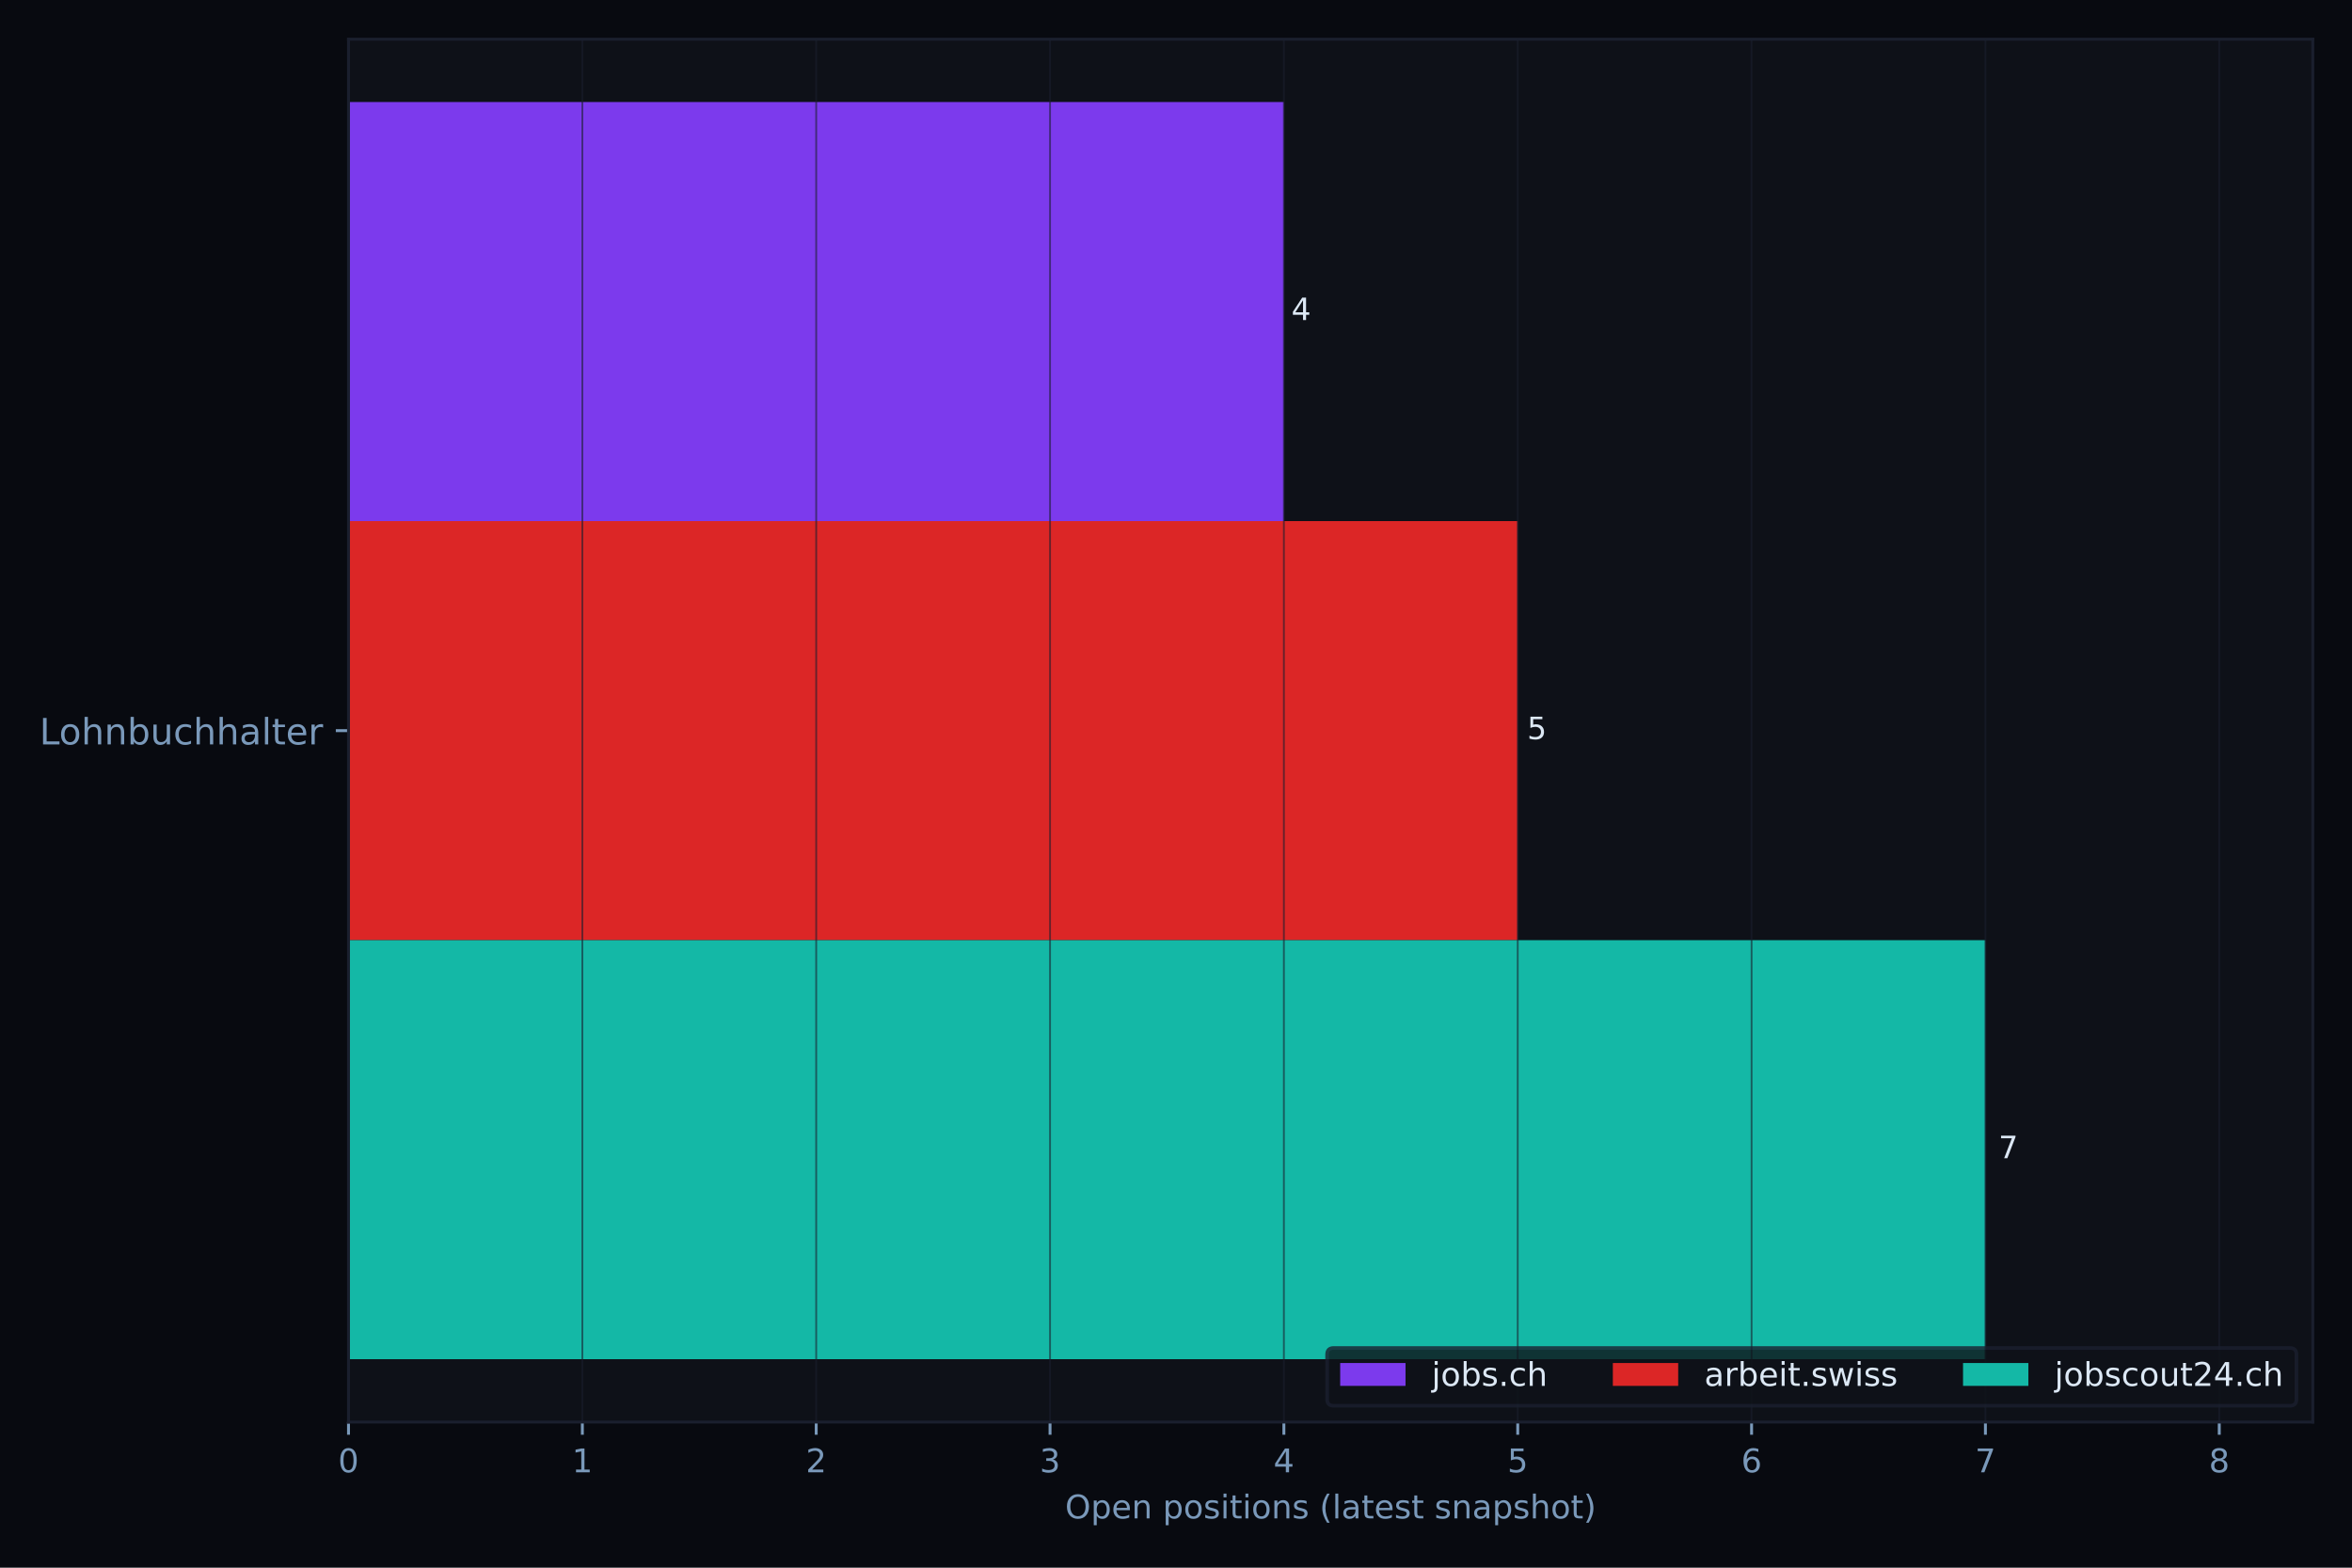
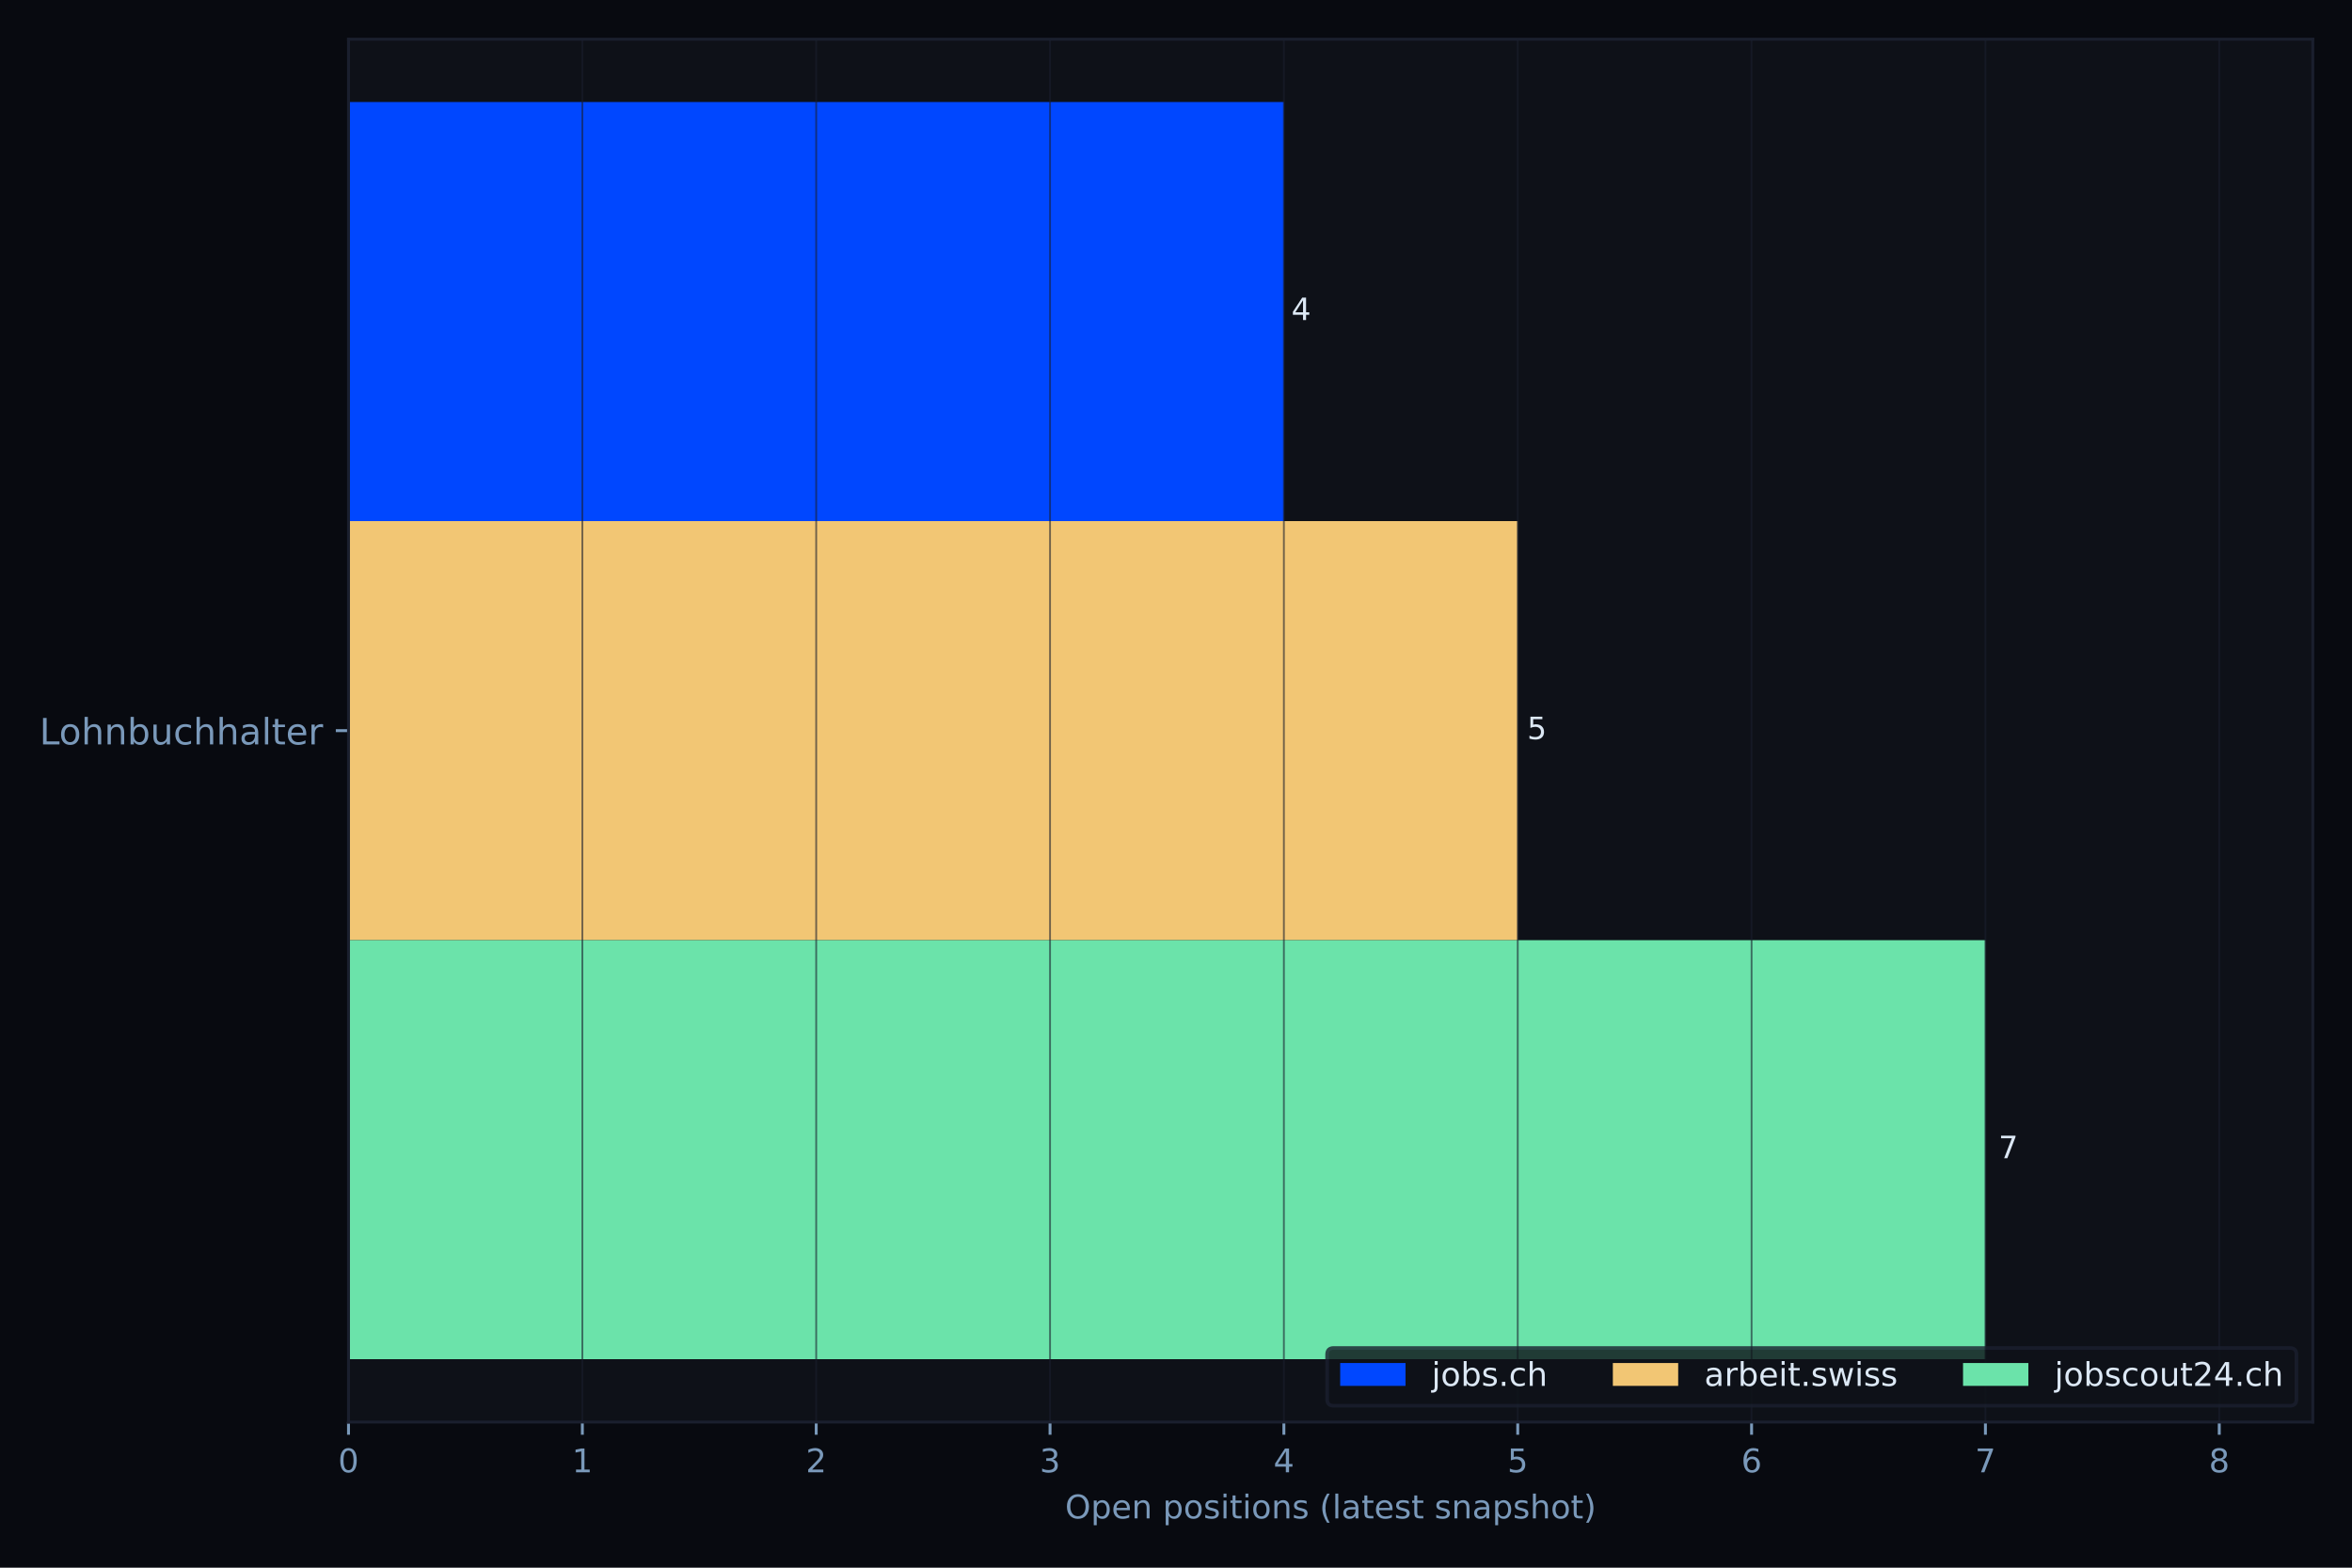
<svg xmlns="http://www.w3.org/2000/svg" xmlns:xlink="http://www.w3.org/1999/xlink" width="648pt" height="432pt" viewBox="0 0 648 432" version="1.1">
  <defs>
    <style type="text/css">*{stroke-linejoin: round; stroke-linecap: butt}</style>
  </defs>
  <g id="figure_1">
    <g id="patch_1">
      <path d="M 0 432  L 648 432  L 648 0  L 0 0  z " style="fill: #080a10" />
    </g>
    <g id="axes_1">
      <g id="patch_2">
        <path d="M 96.018 391.873  L 637.2 391.873  L 637.2 10.8  L 96.018 10.8  z " style="fill: #0e1118" />
      </g>
      <g id="patch_3">
-         <path d="M 96.018 28.121  L 353.724 28.121  L 353.724 143.598  L 96.018 143.598  z " clip-path="url(#pcf8d20ee85)" style="fill: #7c3aed" />
+         <path d="M 96.018 28.121  L 353.724 28.121  L 353.724 143.598  L 96.018 143.598  z " clip-path="url(#pcf8d20ee85)" style="fill: #0047ff" />
      </g>
      <g id="patch_4">
-         <path d="M 96.018 143.598  L 418.15 143.598  L 418.15 259.075  L 96.018 259.075  z " clip-path="url(#pcf8d20ee85)" style="fill: #dc2626" />
+         <path d="M 96.018 143.598  L 418.15 143.598  L 418.15 259.075  L 96.018 259.075  z " clip-path="url(#pcf8d20ee85)" style="fill: #f2c674" />
      </g>
      <g id="patch_5">
-         <path d="M 96.018 259.075  L 547.003 259.075  L 547.003 374.551  L 96.018 374.551  z " clip-path="url(#pcf8d20ee85)" style="fill: #14b8a6" />
+         <path d="M 96.018 259.075  L 547.003 259.075  L 547.003 374.551  L 96.018 374.551  z " clip-path="url(#pcf8d20ee85)" style="fill: #6be3aa" />
      </g>
      <g id="matplotlib.axis_1">
        <g id="xtick_1">
          <g id="line2d_1">
            <path d="M 96.018 391.873  L 96.018 10.8  " clip-path="url(#pcf8d20ee85)" style="fill: none; stroke: #1a1f2e; stroke-opacity: 0.6; stroke-width: 0.5; stroke-linecap: square" />
          </g>
          <g id="line2d_2">
            <defs>
              <path id="mff3be124f5" d="M 0 0  L 0 3.5  " style="stroke: #7a99ba; stroke-width: 0.8" />
            </defs>
            <g>
              <use xlink:href="#mff3be124f5" x="96.018" y="391.873" style="fill: #7a99ba; stroke: #7a99ba; stroke-width: 0.8" />
            </g>
          </g>
          <g id="text_1">
            <g style="fill: #7a99ba" transform="translate(93.15506 405.7113) scale(0.09 -0.09)">
              <defs>
                <path id="DejaVuSans-30" d="M 2034 4250  Q 1547 4250 1301 3770  Q 1056 3291 1056 2328  Q 1056 1369 1301 889  Q 1547 409 2034 409  Q 2525 409 2770 889  Q 3016 1369 3016 2328  Q 3016 3291 2770 3770  Q 2525 4250 2034 4250  z M 2034 4750  Q 2819 4750 3233 4129  Q 3647 3509 3647 2328  Q 3647 1150 3233 529  Q 2819 -91 2034 -91  Q 1250 -91 836 529  Q 422 1150 422 2328  Q 422 3509 836 4129  Q 1250 4750 2034 4750  z " transform="scale(0.015625)" />
              </defs>
              <use xlink:href="#DejaVuSans-30" />
            </g>
          </g>
        </g>
        <g id="xtick_2">
          <g id="line2d_3">
            <path d="M 160.445 391.873  L 160.445 10.8  " clip-path="url(#pcf8d20ee85)" style="fill: none; stroke: #1a1f2e; stroke-opacity: 0.6; stroke-width: 0.5; stroke-linecap: square" />
          </g>
          <g id="line2d_4">
            <g>
              <use xlink:href="#mff3be124f5" x="160.445" y="391.873" style="fill: #7a99ba; stroke: #7a99ba; stroke-width: 0.8" />
            </g>
          </g>
          <g id="text_2">
            <g style="fill: #7a99ba" transform="translate(157.5815 405.7113) scale(0.09 -0.09)">
              <defs>
                <path id="DejaVuSans-31" d="M 794 531  L 1825 531  L 1825 4091  L 703 3866  L 703 4441  L 1819 4666  L 2450 4666  L 2450 531  L 3481 531  L 3481 0  L 794 0  L 794 531  z " transform="scale(0.015625)" />
              </defs>
              <use xlink:href="#DejaVuSans-31" />
            </g>
          </g>
        </g>
        <g id="xtick_3">
          <g id="line2d_5">
            <path d="M 224.871 391.873  L 224.871 10.8  " clip-path="url(#pcf8d20ee85)" style="fill: none; stroke: #1a1f2e; stroke-opacity: 0.6; stroke-width: 0.5; stroke-linecap: square" />
          </g>
          <g id="line2d_6">
            <g>
              <use xlink:href="#mff3be124f5" x="224.871" y="391.873" style="fill: #7a99ba; stroke: #7a99ba; stroke-width: 0.8" />
            </g>
          </g>
          <g id="text_3">
            <g style="fill: #7a99ba" transform="translate(222.0079 405.7113) scale(0.09 -0.09)">
              <defs>
                <path id="DejaVuSans-32" d="M 1228 531  L 3431 531  L 3431 0  L 469 0  L 469 531  Q 828 903 1448 1529  Q 2069 2156 2228 2338  Q 2531 2678 2651 2914  Q 2772 3150 2772 3378  Q 2772 3750 2511 3984  Q 2250 4219 1831 4219  Q 1534 4219 1204 4116  Q 875 4013 500 3803  L 500 4441  Q 881 4594 1212 4672  Q 1544 4750 1819 4750  Q 2544 4750 2975 4387  Q 3406 4025 3406 3419  Q 3406 3131 3298 2873  Q 3191 2616 2906 2266  Q 2828 2175 2409 1742  Q 1991 1309 1228 531  z " transform="scale(0.015625)" />
              </defs>
              <use xlink:href="#DejaVuSans-32" />
            </g>
          </g>
        </g>
        <g id="xtick_4">
          <g id="line2d_7">
            <path d="M 289.297 391.873  L 289.297 10.8  " clip-path="url(#pcf8d20ee85)" style="fill: none; stroke: #1a1f2e; stroke-opacity: 0.6; stroke-width: 0.5; stroke-linecap: square" />
          </g>
          <g id="line2d_8">
            <g>
              <use xlink:href="#mff3be124f5" x="289.297" y="391.873" style="fill: #7a99ba; stroke: #7a99ba; stroke-width: 0.8" />
            </g>
          </g>
          <g id="text_4">
            <g style="fill: #7a99ba" transform="translate(286.4343 405.7113) scale(0.09 -0.09)">
              <defs>
                <path id="DejaVuSans-33" d="M 2597 2516  Q 3050 2419 3304 2112  Q 3559 1806 3559 1356  Q 3559 666 3084 287  Q 2609 -91 1734 -91  Q 1441 -91 1130 -33  Q 819 25 488 141  L 488 750  Q 750 597 1062 519  Q 1375 441 1716 441  Q 2309 441 2620 675  Q 2931 909 2931 1356  Q 2931 1769 2642 2001  Q 2353 2234 1838 2234  L 1294 2234  L 1294 2753  L 1863 2753  Q 2328 2753 2575 2939  Q 2822 3125 2822 3475  Q 2822 3834 2567 4026  Q 2313 4219 1838 4219  Q 1578 4219 1281 4162  Q 984 4106 628 3988  L 628 4550  Q 988 4650 1302 4700  Q 1616 4750 1894 4750  Q 2613 4750 3031 4423  Q 3450 4097 3450 3541  Q 3450 3153 3228 2886  Q 3006 2619 2597 2516  z " transform="scale(0.015625)" />
              </defs>
              <use xlink:href="#DejaVuSans-33" />
            </g>
          </g>
        </g>
        <g id="xtick_5">
          <g id="line2d_9">
            <path d="M 353.724 391.873  L 353.724 10.8  " clip-path="url(#pcf8d20ee85)" style="fill: none; stroke: #1a1f2e; stroke-opacity: 0.6; stroke-width: 0.5; stroke-linecap: square" />
          </g>
          <g id="line2d_10">
            <g>
              <use xlink:href="#mff3be124f5" x="353.724" y="391.873" style="fill: #7a99ba; stroke: #7a99ba; stroke-width: 0.8" />
            </g>
          </g>
          <g id="text_5">
            <g style="fill: #7a99ba" transform="translate(350.8607 405.7113) scale(0.09 -0.09)">
              <defs>
                <path id="DejaVuSans-34" d="M 2419 4116  L 825 1625  L 2419 1625  L 2419 4116  z M 2253 4666  L 3047 4666  L 3047 1625  L 3713 1625  L 3713 1100  L 3047 1100  L 3047 0  L 2419 0  L 2419 1100  L 313 1100  L 313 1709  L 2253 4666  z " transform="scale(0.015625)" />
              </defs>
              <use xlink:href="#DejaVuSans-34" />
            </g>
          </g>
        </g>
        <g id="xtick_6">
          <g id="line2d_11">
            <path d="M 418.15 391.873  L 418.15 10.8  " clip-path="url(#pcf8d20ee85)" style="fill: none; stroke: #1a1f2e; stroke-opacity: 0.6; stroke-width: 0.5; stroke-linecap: square" />
          </g>
          <g id="line2d_12">
            <g>
              <use xlink:href="#mff3be124f5" x="418.15" y="391.873" style="fill: #7a99ba; stroke: #7a99ba; stroke-width: 0.8" />
            </g>
          </g>
          <g id="text_6">
            <g style="fill: #7a99ba" transform="translate(415.2871 405.7113) scale(0.09 -0.09)">
              <defs>
                <path id="DejaVuSans-35" d="M 691 4666  L 3169 4666  L 3169 4134  L 1269 4134  L 1269 2991  Q 1406 3038 1543 3061  Q 1681 3084 1819 3084  Q 2600 3084 3056 2656  Q 3513 2228 3513 1497  Q 3513 744 3044 326  Q 2575 -91 1722 -91  Q 1428 -91 1123 -41  Q 819 9 494 109  L 494 744  Q 775 591 1075 516  Q 1375 441 1709 441  Q 2250 441 2565 725  Q 2881 1009 2881 1497  Q 2881 1984 2565 2268  Q 2250 2553 1709 2553  Q 1456 2553 1204 2497  Q 953 2441 691 2322  L 691 4666  z " transform="scale(0.015625)" />
              </defs>
              <use xlink:href="#DejaVuSans-35" />
            </g>
          </g>
        </g>
        <g id="xtick_7">
          <g id="line2d_13">
            <path d="M 482.577 391.873  L 482.577 10.8  " clip-path="url(#pcf8d20ee85)" style="fill: none; stroke: #1a1f2e; stroke-opacity: 0.6; stroke-width: 0.5; stroke-linecap: square" />
          </g>
          <g id="line2d_14">
            <g>
              <use xlink:href="#mff3be124f5" x="482.577" y="391.873" style="fill: #7a99ba; stroke: #7a99ba; stroke-width: 0.8" />
            </g>
          </g>
          <g id="text_7">
            <g style="fill: #7a99ba" transform="translate(479.7135 405.7113) scale(0.09 -0.09)">
              <defs>
                <path id="DejaVuSans-36" d="M 2113 2584  Q 1688 2584 1439 2293  Q 1191 2003 1191 1497  Q 1191 994 1439 701  Q 1688 409 2113 409  Q 2538 409 2786 701  Q 3034 994 3034 1497  Q 3034 2003 2786 2293  Q 2538 2584 2113 2584  z M 3366 4563  L 3366 3988  Q 3128 4100 2886 4159  Q 2644 4219 2406 4219  Q 1781 4219 1451 3797  Q 1122 3375 1075 2522  Q 1259 2794 1537 2939  Q 1816 3084 2150 3084  Q 2853 3084 3261 2657  Q 3669 2231 3669 1497  Q 3669 778 3244 343  Q 2819 -91 2113 -91  Q 1303 -91 875 529  Q 447 1150 447 2328  Q 447 3434 972 4092  Q 1497 4750 2381 4750  Q 2619 4750 2861 4703  Q 3103 4656 3366 4563  z " transform="scale(0.015625)" />
              </defs>
              <use xlink:href="#DejaVuSans-36" />
            </g>
          </g>
        </g>
        <g id="xtick_8">
          <g id="line2d_15">
            <path d="M 547.003 391.873  L 547.003 10.8  " clip-path="url(#pcf8d20ee85)" style="fill: none; stroke: #1a1f2e; stroke-opacity: 0.6; stroke-width: 0.5; stroke-linecap: square" />
          </g>
          <g id="line2d_16">
            <g>
              <use xlink:href="#mff3be124f5" x="547.003" y="391.873" style="fill: #7a99ba; stroke: #7a99ba; stroke-width: 0.8" />
            </g>
          </g>
          <g id="text_8">
            <g style="fill: #7a99ba" transform="translate(544.1399 405.7113) scale(0.09 -0.09)">
              <defs>
                <path id="DejaVuSans-37" d="M 525 4666  L 3525 4666  L 3525 4397  L 1831 0  L 1172 0  L 2766 4134  L 525 4134  L 525 4666  z " transform="scale(0.015625)" />
              </defs>
              <use xlink:href="#DejaVuSans-37" />
            </g>
          </g>
        </g>
        <g id="xtick_9">
          <g id="line2d_17">
            <path d="M 611.429 391.873  L 611.429 10.8  " clip-path="url(#pcf8d20ee85)" style="fill: none; stroke: #1a1f2e; stroke-opacity: 0.6; stroke-width: 0.5; stroke-linecap: square" />
          </g>
          <g id="line2d_18">
            <g>
              <use xlink:href="#mff3be124f5" x="611.429" y="391.873" style="fill: #7a99ba; stroke: #7a99ba; stroke-width: 0.8" />
            </g>
          </g>
          <g id="text_9">
            <g style="fill: #7a99ba" transform="translate(608.5663 405.7113) scale(0.09 -0.09)">
              <defs>
                <path id="DejaVuSans-38" d="M 2034 2216  Q 1584 2216 1326 1975  Q 1069 1734 1069 1313  Q 1069 891 1326 650  Q 1584 409 2034 409  Q 2484 409 2743 651  Q 3003 894 3003 1313  Q 3003 1734 2745 1975  Q 2488 2216 2034 2216  z M 1403 2484  Q 997 2584 770 2862  Q 544 3141 544 3541  Q 544 4100 942 4425  Q 1341 4750 2034 4750  Q 2731 4750 3128 4425  Q 3525 4100 3525 3541  Q 3525 3141 3298 2862  Q 3072 2584 2669 2484  Q 3125 2378 3379 2068  Q 3634 1759 3634 1313  Q 3634 634 3220 271  Q 2806 -91 2034 -91  Q 1263 -91 848 271  Q 434 634 434 1313  Q 434 1759 690 2068  Q 947 2378 1403 2484  z M 1172 3481  Q 1172 3119 1398 2916  Q 1625 2713 2034 2713  Q 2441 2713 2670 2916  Q 2900 3119 2900 3481  Q 2900 3844 2670 4047  Q 2441 4250 2034 4250  Q 1625 4250 1398 4047  Q 1172 3844 1172 3481  z " transform="scale(0.015625)" />
              </defs>
              <use xlink:href="#DejaVuSans-38" />
            </g>
          </g>
        </g>
        <g id="text_10">
          <g style="fill: #7a99ba" transform="translate(293.4454 418.4216) scale(0.09 -0.09)">
            <defs>
              <path id="DejaVuSans-4f" d="M 2522 4238  Q 1834 4238 1429 3725  Q 1025 3213 1025 2328  Q 1025 1447 1429 934  Q 1834 422 2522 422  Q 3209 422 3611 934  Q 4013 1447 4013 2328  Q 4013 3213 3611 3725  Q 3209 4238 2522 4238  z M 2522 4750  Q 3503 4750 4090 4092  Q 4678 3434 4678 2328  Q 4678 1225 4090 567  Q 3503 -91 2522 -91  Q 1538 -91 948 565  Q 359 1222 359 2328  Q 359 3434 948 4092  Q 1538 4750 2522 4750  z " transform="scale(0.015625)" />
              <path id="DejaVuSans-70" d="M 1159 525  L 1159 -1331  L 581 -1331  L 581 3500  L 1159 3500  L 1159 2969  Q 1341 3281 1617 3432  Q 1894 3584 2278 3584  Q 2916 3584 3314 3078  Q 3713 2572 3713 1747  Q 3713 922 3314 415  Q 2916 -91 2278 -91  Q 1894 -91 1617 61  Q 1341 213 1159 525  z M 3116 1747  Q 3116 2381 2855 2742  Q 2594 3103 2138 3103  Q 1681 3103 1420 2742  Q 1159 2381 1159 1747  Q 1159 1113 1420 752  Q 1681 391 2138 391  Q 2594 391 2855 752  Q 3116 1113 3116 1747  z " transform="scale(0.015625)" />
              <path id="DejaVuSans-65" d="M 3597 1894  L 3597 1613  L 953 1613  Q 991 1019 1311 708  Q 1631 397 2203 397  Q 2534 397 2845 478  Q 3156 559 3463 722  L 3463 178  Q 3153 47 2828 -22  Q 2503 -91 2169 -91  Q 1331 -91 842 396  Q 353 884 353 1716  Q 353 2575 817 3079  Q 1281 3584 2069 3584  Q 2775 3584 3186 3129  Q 3597 2675 3597 1894  z M 3022 2063  Q 3016 2534 2758 2815  Q 2500 3097 2075 3097  Q 1594 3097 1305 2825  Q 1016 2553 972 2059  L 3022 2063  z " transform="scale(0.015625)" />
              <path id="DejaVuSans-6e" d="M 3513 2113  L 3513 0  L 2938 0  L 2938 2094  Q 2938 2591 2744 2837  Q 2550 3084 2163 3084  Q 1697 3084 1428 2787  Q 1159 2491 1159 1978  L 1159 0  L 581 0  L 581 3500  L 1159 3500  L 1159 2956  Q 1366 3272 1645 3428  Q 1925 3584 2291 3584  Q 2894 3584 3203 3211  Q 3513 2838 3513 2113  z " transform="scale(0.015625)" />
              <path id="DejaVuSans-20" transform="scale(0.015625)" />
              <path id="DejaVuSans-6f" d="M 1959 3097  Q 1497 3097 1228 2736  Q 959 2375 959 1747  Q 959 1119 1226 758  Q 1494 397 1959 397  Q 2419 397 2687 759  Q 2956 1122 2956 1747  Q 2956 2369 2687 2733  Q 2419 3097 1959 3097  z M 1959 3584  Q 2709 3584 3137 3096  Q 3566 2609 3566 1747  Q 3566 888 3137 398  Q 2709 -91 1959 -91  Q 1206 -91 779 398  Q 353 888 353 1747  Q 353 2609 779 3096  Q 1206 3584 1959 3584  z " transform="scale(0.015625)" />
              <path id="DejaVuSans-73" d="M 2834 3397  L 2834 2853  Q 2591 2978 2328 3040  Q 2066 3103 1784 3103  Q 1356 3103 1142 2972  Q 928 2841 928 2578  Q 928 2378 1081 2264  Q 1234 2150 1697 2047  L 1894 2003  Q 2506 1872 2764 1633  Q 3022 1394 3022 966  Q 3022 478 2636 193  Q 2250 -91 1575 -91  Q 1294 -91 989 -36  Q 684 19 347 128  L 347 722  Q 666 556 975 473  Q 1284 391 1588 391  Q 1994 391 2212 530  Q 2431 669 2431 922  Q 2431 1156 2273 1281  Q 2116 1406 1581 1522  L 1381 1569  Q 847 1681 609 1914  Q 372 2147 372 2553  Q 372 3047 722 3315  Q 1072 3584 1716 3584  Q 2034 3584 2315 3537  Q 2597 3491 2834 3397  z " transform="scale(0.015625)" />
              <path id="DejaVuSans-69" d="M 603 3500  L 1178 3500  L 1178 0  L 603 0  L 603 3500  z M 603 4863  L 1178 4863  L 1178 4134  L 603 4134  L 603 4863  z " transform="scale(0.015625)" />
              <path id="DejaVuSans-74" d="M 1172 4494  L 1172 3500  L 2356 3500  L 2356 3053  L 1172 3053  L 1172 1153  Q 1172 725 1289 603  Q 1406 481 1766 481  L 2356 481  L 2356 0  L 1766 0  Q 1100 0 847 248  Q 594 497 594 1153  L 594 3053  L 172 3053  L 172 3500  L 594 3500  L 594 4494  L 1172 4494  z " transform="scale(0.015625)" />
              <path id="DejaVuSans-28" d="M 1984 4856  Q 1566 4138 1362 3434  Q 1159 2731 1159 2009  Q 1159 1288 1364 580  Q 1569 -128 1984 -844  L 1484 -844  Q 1016 -109 783 600  Q 550 1309 550 2009  Q 550 2706 781 3412  Q 1013 4119 1484 4856  L 1984 4856  z " transform="scale(0.015625)" />
              <path id="DejaVuSans-6c" d="M 603 4863  L 1178 4863  L 1178 0  L 603 0  L 603 4863  z " transform="scale(0.015625)" />
              <path id="DejaVuSans-61" d="M 2194 1759  Q 1497 1759 1228 1600  Q 959 1441 959 1056  Q 959 750 1161 570  Q 1363 391 1709 391  Q 2188 391 2477 730  Q 2766 1069 2766 1631  L 2766 1759  L 2194 1759  z M 3341 1997  L 3341 0  L 2766 0  L 2766 531  Q 2569 213 2275 61  Q 1981 -91 1556 -91  Q 1019 -91 701 211  Q 384 513 384 1019  Q 384 1609 779 1909  Q 1175 2209 1959 2209  L 2766 2209  L 2766 2266  Q 2766 2663 2505 2880  Q 2244 3097 1772 3097  Q 1472 3097 1187 3025  Q 903 2953 641 2809  L 641 3341  Q 956 3463 1253 3523  Q 1550 3584 1831 3584  Q 2591 3584 2966 3190  Q 3341 2797 3341 1997  z " transform="scale(0.015625)" />
              <path id="DejaVuSans-68" d="M 3513 2113  L 3513 0  L 2938 0  L 2938 2094  Q 2938 2591 2744 2837  Q 2550 3084 2163 3084  Q 1697 3084 1428 2787  Q 1159 2491 1159 1978  L 1159 0  L 581 0  L 581 4863  L 1159 4863  L 1159 2956  Q 1366 3272 1645 3428  Q 1925 3584 2291 3584  Q 2894 3584 3203 3211  Q 3513 2838 3513 2113  z " transform="scale(0.015625)" />
              <path id="DejaVuSans-29" d="M 513 4856  L 1013 4856  Q 1481 4119 1714 3412  Q 1947 2706 1947 2009  Q 1947 1309 1714 600  Q 1481 -109 1013 -844  L 513 -844  Q 928 -128 1133 580  Q 1338 1288 1338 2009  Q 1338 2731 1133 3434  Q 928 4138 513 4856  z " transform="scale(0.015625)" />
            </defs>
            <use xlink:href="#DejaVuSans-4f" />
            <use xlink:href="#DejaVuSans-70" x="78.711" />
            <use xlink:href="#DejaVuSans-65" x="142.188" />
            <use xlink:href="#DejaVuSans-6e" x="203.711" />
            <use xlink:href="#DejaVuSans-20" x="267.09" />
            <use xlink:href="#DejaVuSans-70" x="298.877" />
            <use xlink:href="#DejaVuSans-6f" x="362.354" />
            <use xlink:href="#DejaVuSans-73" x="423.535" />
            <use xlink:href="#DejaVuSans-69" x="475.635" />
            <use xlink:href="#DejaVuSans-74" x="503.418" />
            <use xlink:href="#DejaVuSans-69" x="542.627" />
            <use xlink:href="#DejaVuSans-6f" x="570.41" />
            <use xlink:href="#DejaVuSans-6e" x="631.592" />
            <use xlink:href="#DejaVuSans-73" x="694.971" />
            <use xlink:href="#DejaVuSans-20" x="747.07" />
            <use xlink:href="#DejaVuSans-28" x="778.857" />
            <use xlink:href="#DejaVuSans-6c" x="817.871" />
            <use xlink:href="#DejaVuSans-61" x="845.654" />
            <use xlink:href="#DejaVuSans-74" x="906.934" />
            <use xlink:href="#DejaVuSans-65" x="946.143" />
            <use xlink:href="#DejaVuSans-73" x="1007.666" />
            <use xlink:href="#DejaVuSans-74" x="1059.766" />
            <use xlink:href="#DejaVuSans-20" x="1098.975" />
            <use xlink:href="#DejaVuSans-73" x="1130.762" />
            <use xlink:href="#DejaVuSans-6e" x="1182.861" />
            <use xlink:href="#DejaVuSans-61" x="1246.24" />
            <use xlink:href="#DejaVuSans-70" x="1307.52" />
            <use xlink:href="#DejaVuSans-73" x="1370.996" />
            <use xlink:href="#DejaVuSans-68" x="1423.096" />
            <use xlink:href="#DejaVuSans-6f" x="1486.475" />
            <use xlink:href="#DejaVuSans-74" x="1547.656" />
            <use xlink:href="#DejaVuSans-29" x="1586.865" />
          </g>
        </g>
      </g>
      <g id="matplotlib.axis_2">
        <g id="ytick_1">
          <g id="line2d_19">
            <defs>
              <path id="mdf66c61492" d="M 0 0  L -3.5 0  " style="stroke: #7a99ba; stroke-width: 0.8" />
            </defs>
            <g>
              <use xlink:href="#mdf66c61492" x="96.018" y="201.336" style="fill: #7a99ba; stroke: #7a99ba; stroke-width: 0.8" />
            </g>
          </g>
          <g id="text_11">
            <g style="fill: #7a99ba" transform="translate(10.87756 205.1356) scale(0.1 -0.1)">
              <defs>
                <path id="DejaVuSans-4c" d="M 628 4666  L 1259 4666  L 1259 531  L 3531 531  L 3531 0  L 628 0  L 628 4666  z " transform="scale(0.015625)" />
                <path id="DejaVuSans-62" d="M 3116 1747  Q 3116 2381 2855 2742  Q 2594 3103 2138 3103  Q 1681 3103 1420 2742  Q 1159 2381 1159 1747  Q 1159 1113 1420 752  Q 1681 391 2138 391  Q 2594 391 2855 752  Q 3116 1113 3116 1747  z M 1159 2969  Q 1341 3281 1617 3432  Q 1894 3584 2278 3584  Q 2916 3584 3314 3078  Q 3713 2572 3713 1747  Q 3713 922 3314 415  Q 2916 -91 2278 -91  Q 1894 -91 1617 61  Q 1341 213 1159 525  L 1159 0  L 581 0  L 581 4863  L 1159 4863  L 1159 2969  z " transform="scale(0.015625)" />
                <path id="DejaVuSans-75" d="M 544 1381  L 544 3500  L 1119 3500  L 1119 1403  Q 1119 906 1312 657  Q 1506 409 1894 409  Q 2359 409 2629 706  Q 2900 1003 2900 1516  L 2900 3500  L 3475 3500  L 3475 0  L 2900 0  L 2900 538  Q 2691 219 2414 64  Q 2138 -91 1772 -91  Q 1169 -91 856 284  Q 544 659 544 1381  z M 1991 3584  L 1991 3584  z " transform="scale(0.015625)" />
                <path id="DejaVuSans-63" d="M 3122 3366  L 3122 2828  Q 2878 2963 2633 3030  Q 2388 3097 2138 3097  Q 1578 3097 1268 2742  Q 959 2388 959 1747  Q 959 1106 1268 751  Q 1578 397 2138 397  Q 2388 397 2633 464  Q 2878 531 3122 666  L 3122 134  Q 2881 22 2623 -34  Q 2366 -91 2075 -91  Q 1284 -91 818 406  Q 353 903 353 1747  Q 353 2603 823 3093  Q 1294 3584 2113 3584  Q 2378 3584 2631 3529  Q 2884 3475 3122 3366  z " transform="scale(0.015625)" />
                <path id="DejaVuSans-72" d="M 2631 2963  Q 2534 3019 2420 3045  Q 2306 3072 2169 3072  Q 1681 3072 1420 2755  Q 1159 2438 1159 1844  L 1159 0  L 581 0  L 581 3500  L 1159 3500  L 1159 2956  Q 1341 3275 1631 3429  Q 1922 3584 2338 3584  Q 2397 3584 2469 3576  Q 2541 3569 2628 3553  L 2631 2963  z " transform="scale(0.015625)" />
              </defs>
              <use xlink:href="#DejaVuSans-4c" />
              <use xlink:href="#DejaVuSans-6f" x="53.963" />
              <use xlink:href="#DejaVuSans-68" x="115.145" />
              <use xlink:href="#DejaVuSans-6e" x="178.523" />
              <use xlink:href="#DejaVuSans-62" x="241.902" />
              <use xlink:href="#DejaVuSans-75" x="305.379" />
              <use xlink:href="#DejaVuSans-63" x="368.758" />
              <use xlink:href="#DejaVuSans-68" x="423.738" />
              <use xlink:href="#DejaVuSans-68" x="487.117" />
              <use xlink:href="#DejaVuSans-61" x="550.496" />
              <use xlink:href="#DejaVuSans-6c" x="611.775" />
              <use xlink:href="#DejaVuSans-74" x="639.559" />
              <use xlink:href="#DejaVuSans-65" x="678.768" />
              <use xlink:href="#DejaVuSans-72" x="740.291" />
            </g>
          </g>
        </g>
      </g>
      <g id="patch_6">
        <path d="M 96.018 391.873  L 96.018 10.8  " style="fill: none; stroke: #1a1f2e; stroke-width: 0.8; stroke-linejoin: miter; stroke-linecap: square" />
      </g>
      <g id="patch_7">
        <path d="M 637.2 391.873  L 637.2 10.8  " style="fill: none; stroke: #1a1f2e; stroke-width: 0.8; stroke-linejoin: miter; stroke-linecap: square" />
      </g>
      <g id="patch_8">
        <path d="M 96.018 391.873  L 637.2 391.873  " style="fill: none; stroke: #1a1f2e; stroke-width: 0.8; stroke-linejoin: miter; stroke-linecap: square" />
      </g>
      <g id="patch_9">
        <path d="M 96.018 10.8  L 637.2 10.8  " style="fill: none; stroke: #1a1f2e; stroke-width: 0.8; stroke-linejoin: miter; stroke-linecap: square" />
      </g>
      <g id="text_12">
        <g style="fill: #dce8f5" transform="translate(355.7855 88.20525) scale(0.085 -0.085)">
          <use xlink:href="#DejaVuSans-34" />
        </g>
      </g>
      <g id="text_13">
        <g style="fill: #dce8f5" transform="translate(420.7273 203.6818) scale(0.085 -0.085)">
          <use xlink:href="#DejaVuSans-35" />
        </g>
      </g>
      <g id="text_14">
        <g style="fill: #dce8f5" transform="translate(550.6109 319.1584) scale(0.085 -0.085)">
          <use xlink:href="#DejaVuSans-37" />
        </g>
      </g>
      <g id="legend_1">
        <g id="patch_10">
          <path d="M 367.435 387.373  L 630.9 387.373  Q 632.7 387.373 632.7 385.573  L 632.7 373.262  Q 632.7 371.462 630.9 371.462  L 367.435 371.462  Q 365.635 371.462 365.635 373.262  L 365.635 385.573  Q 365.635 387.373 367.435 387.373  z " style="fill: #0e1118; opacity: 0.8; stroke: #1a1f2e; stroke-linejoin: miter" />
        </g>
        <g id="patch_11">
-           <path d="M 369.235 381.901  L 387.235 381.901  L 387.235 375.601  L 369.235 375.601  z " style="fill: #7c3aed" />
+           <path d="M 369.235 381.901  L 387.235 381.901  L 387.235 375.601  L 369.235 375.601  z " style="fill: #0047ff" />
        </g>
        <g id="text_15">
          <g style="fill: #dce8f5" transform="translate(394.4348 381.901) scale(0.09 -0.09)">
            <defs>
              <path id="DejaVuSans-6a" d="M 603 3500  L 1178 3500  L 1178 -63  Q 1178 -731 923 -1031  Q 669 -1331 103 -1331  L -116 -1331  L -116 -844  L 38 -844  Q 366 -844 484 -692  Q 603 -541 603 -63  L 603 3500  z M 603 4863  L 1178 4863  L 1178 4134  L 603 4134  L 603 4863  z " transform="scale(0.015625)" />
              <path id="DejaVuSans-2e" d="M 684 794  L 1344 794  L 1344 0  L 684 0  L 684 794  z " transform="scale(0.015625)" />
            </defs>
            <use xlink:href="#DejaVuSans-6a" />
            <use xlink:href="#DejaVuSans-6f" x="27.783" />
            <use xlink:href="#DejaVuSans-62" x="88.965" />
            <use xlink:href="#DejaVuSans-73" x="152.441" />
            <use xlink:href="#DejaVuSans-2e" x="204.541" />
            <use xlink:href="#DejaVuSans-63" x="236.328" />
            <use xlink:href="#DejaVuSans-68" x="291.309" />
          </g>
        </g>
        <g id="patch_12">
-           <path d="M 444.357 381.901  L 462.357 381.901  L 462.357 375.601  L 444.357 375.601  z " style="fill: #dc2626" />
+           <path d="M 444.357 381.901  L 462.357 381.901  L 462.357 375.601  L 444.357 375.601  z " style="fill: #f2c674" />
        </g>
        <g id="text_16">
          <g style="fill: #dce8f5" transform="translate(469.5567 381.901) scale(0.09 -0.09)">
            <defs>
              <path id="DejaVuSans-77" d="M 269 3500  L 844 3500  L 1563 769  L 2278 3500  L 2956 3500  L 3675 769  L 4391 3500  L 4966 3500  L 4050 0  L 3372 0  L 2619 2869  L 1863 0  L 1184 0  L 269 3500  z " transform="scale(0.015625)" />
            </defs>
            <use xlink:href="#DejaVuSans-61" />
            <use xlink:href="#DejaVuSans-72" x="61.279" />
            <use xlink:href="#DejaVuSans-62" x="102.393" />
            <use xlink:href="#DejaVuSans-65" x="165.869" />
            <use xlink:href="#DejaVuSans-69" x="227.393" />
            <use xlink:href="#DejaVuSans-74" x="255.176" />
            <use xlink:href="#DejaVuSans-2e" x="294.385" />
            <use xlink:href="#DejaVuSans-73" x="326.172" />
            <use xlink:href="#DejaVuSans-77" x="378.271" />
            <use xlink:href="#DejaVuSans-69" x="460.059" />
            <use xlink:href="#DejaVuSans-73" x="487.842" />
            <use xlink:href="#DejaVuSans-73" x="539.941" />
          </g>
        </g>
        <g id="patch_13">
-           <path d="M 540.838 381.901  L 558.838 381.901  L 558.838 375.601  L 540.838 375.601  z " style="fill: #14b8a6" />
+           <path d="M 540.838 381.901  L 558.838 381.901  L 558.838 375.601  L 540.838 375.601  z " style="fill: #6be3aa" />
        </g>
        <g id="text_17">
          <g style="fill: #dce8f5" transform="translate(566.0381 381.901) scale(0.09 -0.09)">
            <use xlink:href="#DejaVuSans-6a" />
            <use xlink:href="#DejaVuSans-6f" x="27.783" />
            <use xlink:href="#DejaVuSans-62" x="88.965" />
            <use xlink:href="#DejaVuSans-73" x="152.441" />
            <use xlink:href="#DejaVuSans-63" x="204.541" />
            <use xlink:href="#DejaVuSans-6f" x="259.521" />
            <use xlink:href="#DejaVuSans-75" x="320.703" />
            <use xlink:href="#DejaVuSans-74" x="384.082" />
            <use xlink:href="#DejaVuSans-32" x="423.291" />
            <use xlink:href="#DejaVuSans-34" x="486.914" />
            <use xlink:href="#DejaVuSans-2e" x="550.537" />
            <use xlink:href="#DejaVuSans-63" x="582.324" />
            <use xlink:href="#DejaVuSans-68" x="637.305" />
          </g>
        </g>
      </g>
    </g>
  </g>
  <defs>
    <clipPath id="pcf8d20ee85">
      <rect x="96.018" y="10.8" width="541.182" height="381.073" />
    </clipPath>
  </defs>
</svg>
